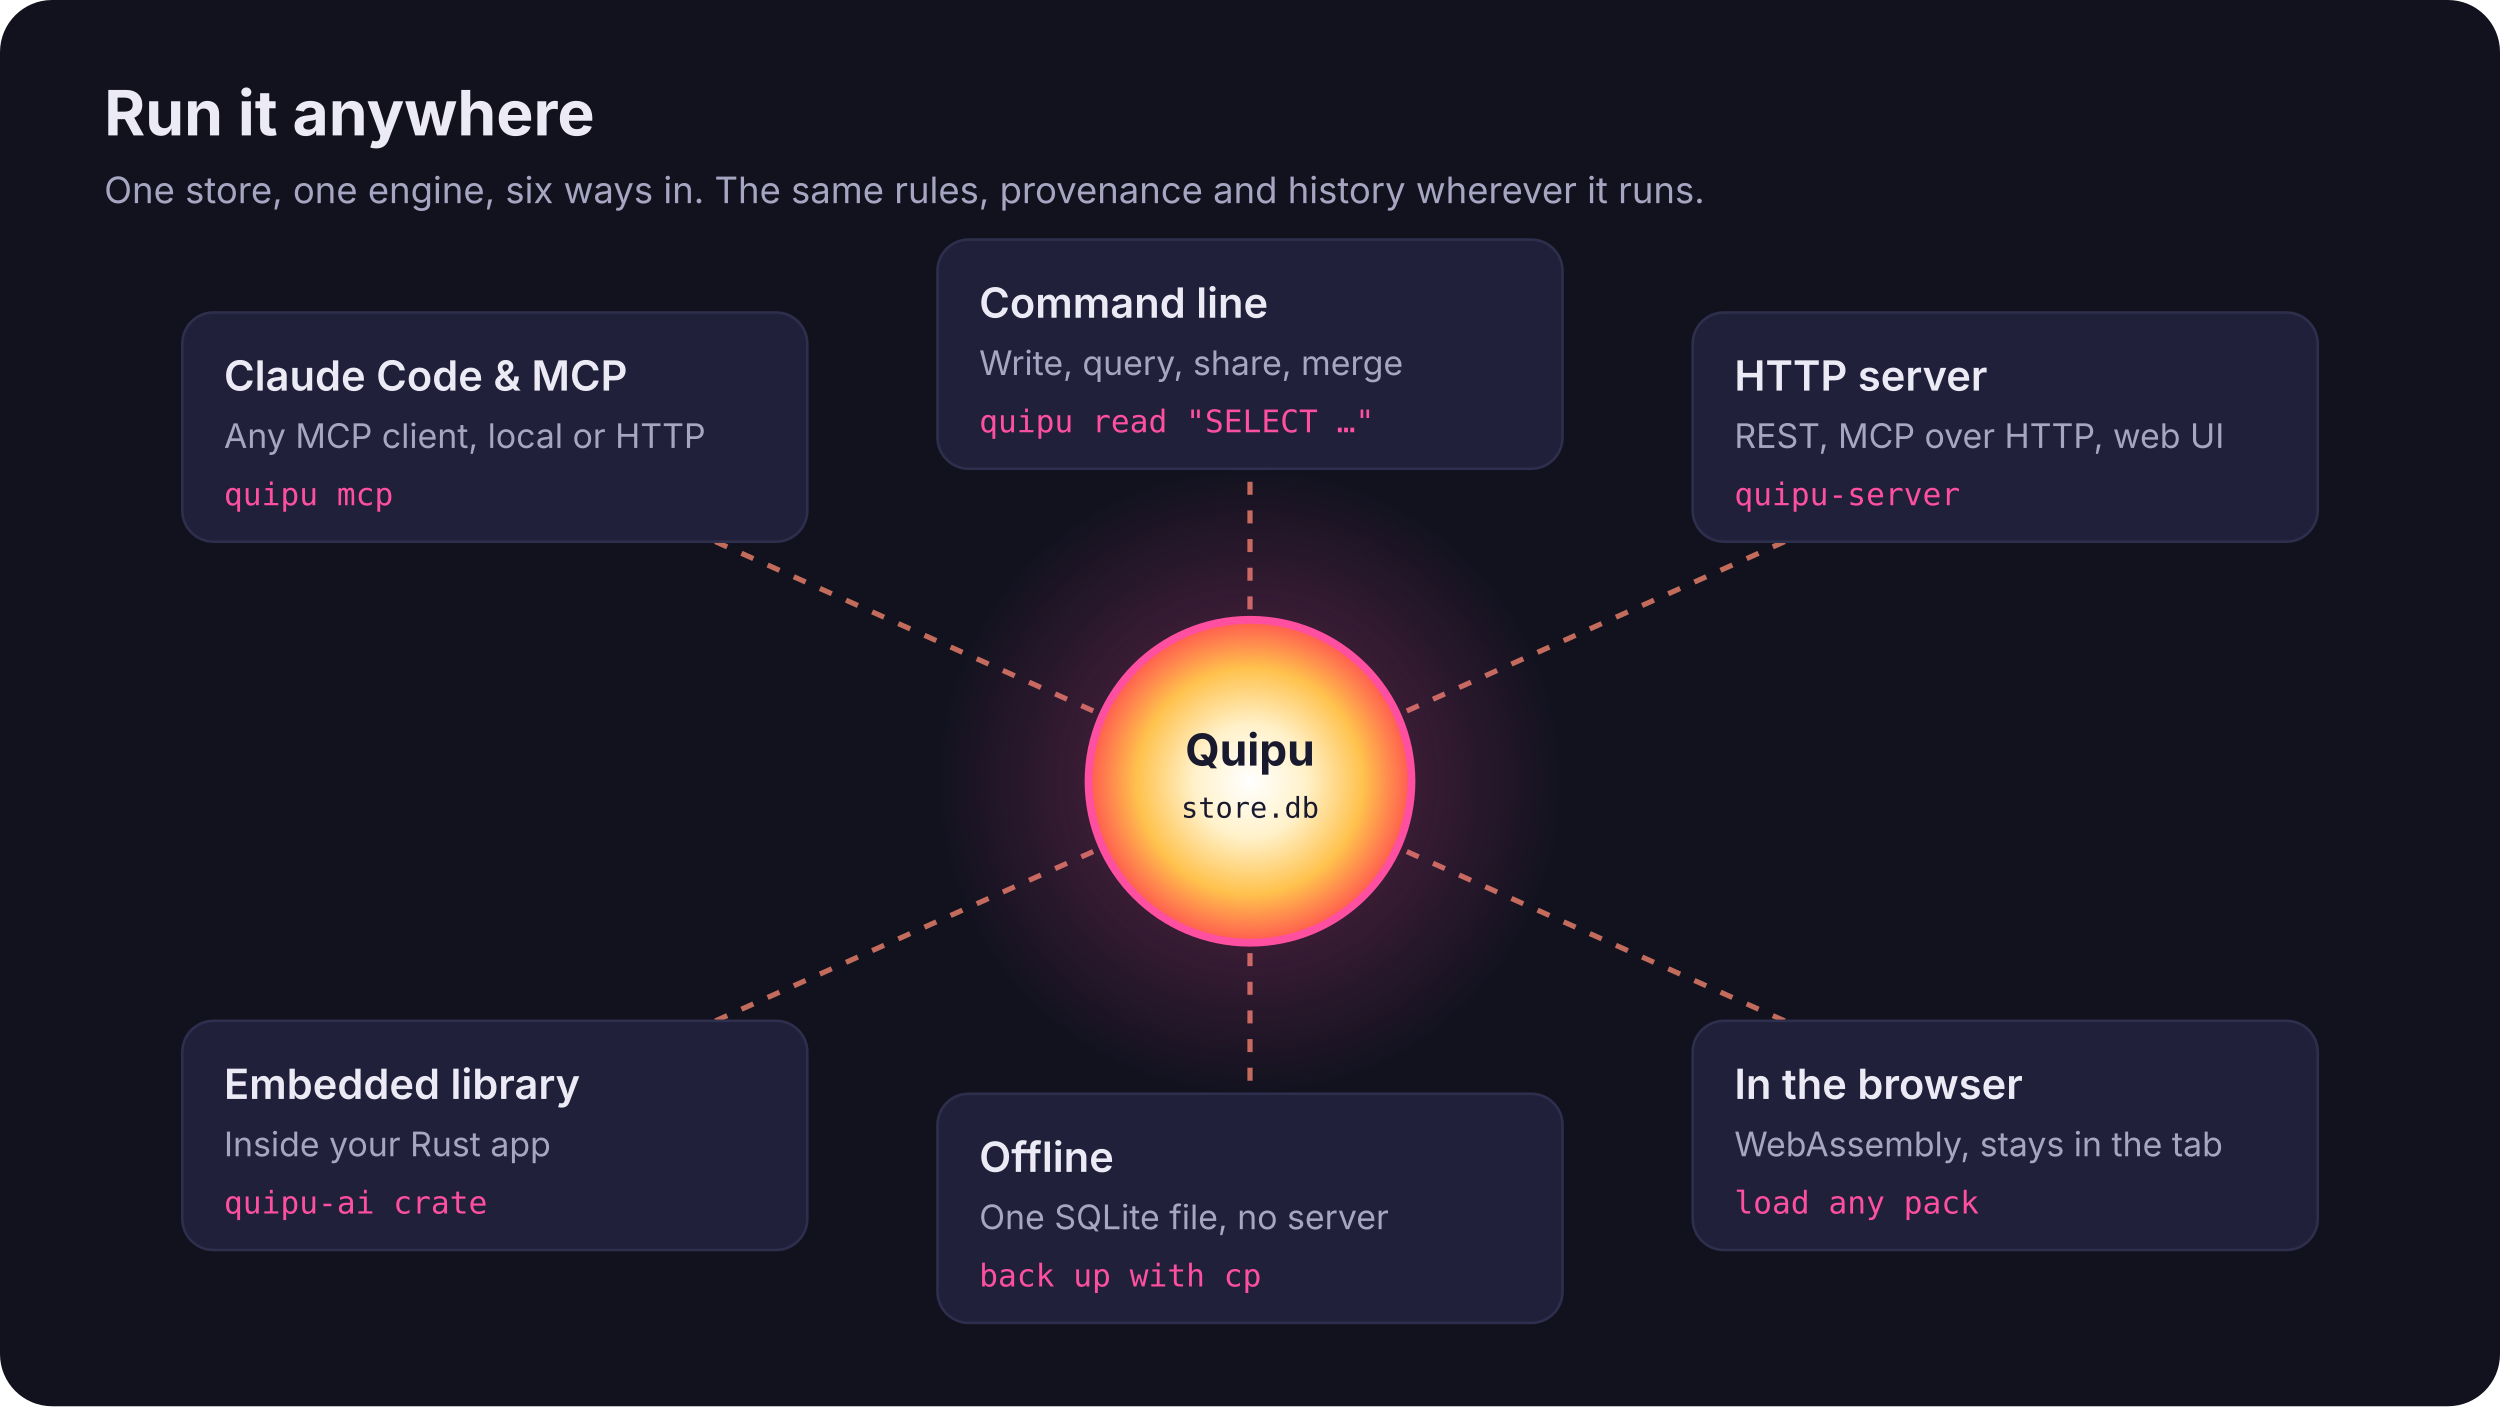
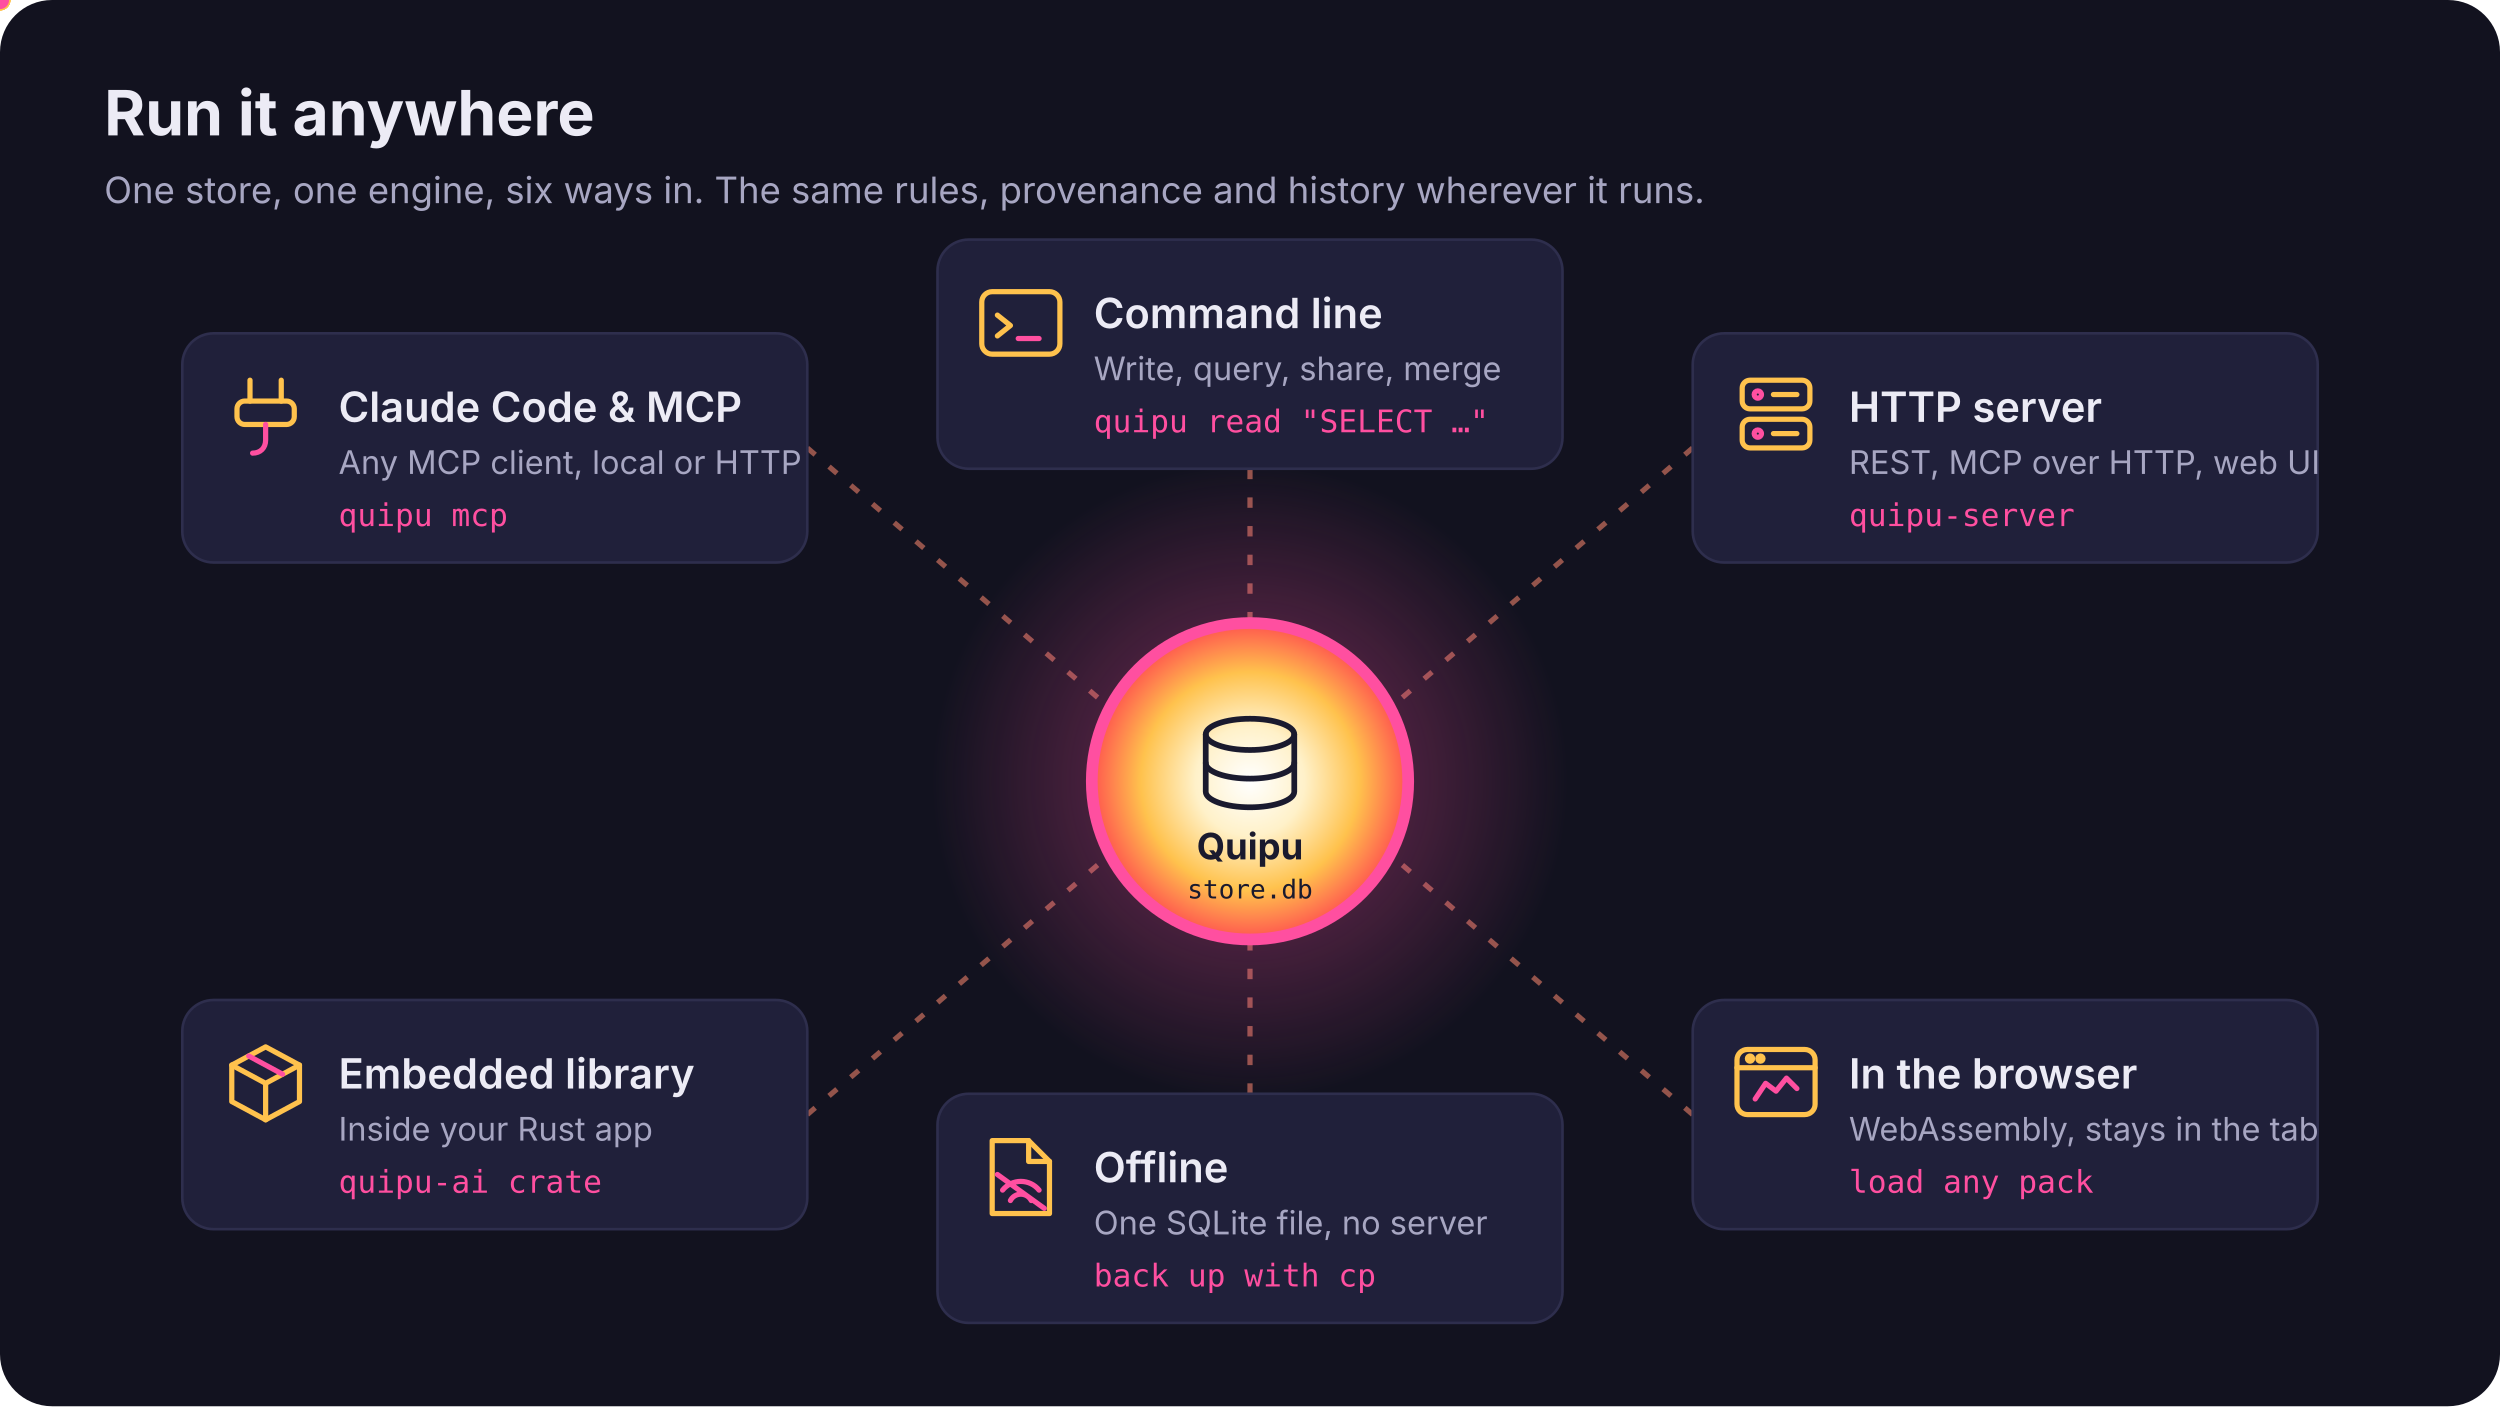
- <svg xmlns="http://www.w3.org/2000/svg" viewBox="0 0 960 540" role="img" aria-label="Quipu runs anywhere: one store file, six ways to use it. Claude Code and any MCP client through quipu mcp; the quipu command line; quipu-server over HTTP with REST, MCP and a web UI; the quipu-ai Rust library embedded in your app; fully offline as a single SQLite file; and in the browser through WebAssembly with no server.">
+ <svg xmlns="http://www.w3.org/2000/svg" viewBox="0 0 960 540" role="img" aria-label="Quipu runs anywhere: one store file, six ways to use it, with data flowing between each surface and the store. Claude Code and any MCP client through quipu mcp; the quipu command line; quipu-server over HTTP with REST, MCP and a web UI; the quipu-ai Rust library embedded in your app; fully offline as a single SQLite file; and in the browser through WebAssembly with no server.">
+   <style>
+     .t{font-family:Inter,Segoe UI,Helvetica,Arial,sans-serif}
+     .m{font-family:JetBrains Mono,Menlo,Consolas,monospace}
+     .ico{fill:none;stroke:#ffc24d;stroke-width:2;stroke-linecap:round;stroke-linejoin:round}
+     .ico .p{stroke:#ff4fa0}
+     .wire{stroke:#ff8a70;stroke-width:2;stroke-dasharray:4 7;fill:none;opacity:.55;animation:flow 1.6s linear infinite}
+     .glow{transform-origin:480px 300px;animation:breathe 3.2s ease-in-out infinite}
+     .ring{transform-origin:480px 300px;animation:ripple 3.2s ease-out infinite}
+     .card{fill:#20203a;stroke:#2e2e4d}
+     @keyframes flow{to{stroke-dashoffset:-22}}
+     @keyframes breathe{0%,100%{opacity:.75;transform:scale(1)}50%{opacity:1;transform:scale(1.08)}}
+     @keyframes ripple{0%{opacity:.6;transform:scale(1)}100%{opacity:0;transform:scale(1.9)}}
+     @media (prefers-reduced-motion: reduce){.wire,.glow,.ring{animation:none}.dot{display:none}}
+   </style>
  <defs>
    <radialGradient id="core" cx="50%" cy="50%" r="50%">
      <stop offset="0%" stop-color="#FFFFFF" />
      <stop offset="35%" stop-color="#FFF1C9" />
      <stop offset="70%" stop-color="#FFC24D" />
      <stop offset="100%" stop-color="#FF5A4E" />
    </radialGradient>
    <radialGradient id="bloom" cx="50%" cy="50%" r="50%">
-       <stop offset="0%" stop-color="#FF4FA0" stop-opacity=".35" />
+       <stop offset="0%" stop-color="#FF4FA0" stop-opacity=".45" />
      <stop offset="100%" stop-color="#FF4FA0" stop-opacity="0" />
    </radialGradient>
-     <linearGradient id="edge" x1="0" x2="1">
-       <stop offset="0" stop-color="#FFC24D" />
-       <stop offset="1" stop-color="#FF4FA0" />
-     </linearGradient>
+     <path id="w1" d="M310 172 L424 270" />
+     <path id="w2" d="M480 180 L480 238" />
+     <path id="w3" d="M650 172 L536 270" />
+     <path id="w4" d="M310 428 L424 330" />
+     <path id="w5" d="M480 420 L480 362" />
+     <path id="w6" d="M650 428 L536 330" />
  </defs>
  <rect width="960" height="540" rx="20" fill="#12121f" />
-   <text x="40" y="52" fill="#ecebf5" font-family="Inter,Segoe UI,Helvetica,Arial,sans-serif" font-size="24" font-weight="700">Run it anywhere</text>
-   <text x="40" y="78" fill="#a7a6c2" font-family="Inter,Segoe UI,Helvetica,Arial,sans-serif" font-size="14">One store, one engine, six ways in. The same rules, provenance and history wherever it runs.</text>
-   <g stroke="#ff8a70" stroke-width="2" stroke-dasharray="5 6" fill="none" opacity=".75">
-     <line x1="480" y1="300" x2="190" y2="170" />
-     <line x1="480" y1="300" x2="480" y2="150" />
-     <line x1="480" y1="300" x2="770" y2="170" />
-     <line x1="480" y1="300" x2="190" y2="430" />
-     <line x1="480" y1="300" x2="480" y2="455" />
-     <line x1="480" y1="300" x2="770" y2="430" />
+   <text class="t" x="40" y="52" fill="#ecebf5" font-size="24" font-weight="700">Run it anywhere</text>
+   <text class="t" x="40" y="78" fill="#a7a6c2" font-size="14">One store, one engine, six ways in. The same rules, provenance and history wherever it runs.</text>
+   <g>
+     <use href="#w1" class="wire" />
+     <use href="#w2" class="wire" />
+     <use href="#w3" class="wire" />
+     <use href="#w4" class="wire" />
+     <use href="#w5" class="wire" />
+     <use href="#w6" class="wire" />
  </g>
-   <circle cx="480" cy="300" r="120" fill="url(#bloom)" />
-   <circle cx="480" cy="300" r="62" fill="url(#core)" stroke="#FF4FA0" stroke-width="3" />
-   <text x="480" y="294" text-anchor="middle" fill="#1a1a2e" font-family="Inter,Segoe UI,Helvetica,Arial,sans-serif" font-size="17" font-weight="700">Quipu</text>
-   <text x="480" y="314" text-anchor="middle" fill="#1a1a2e" font-family="JetBrains Mono,Menlo,Consolas,monospace" font-size="11">store.db</text>
-   <g font-family="Inter,Segoe UI,Helvetica,Arial,sans-serif">
-     <g transform="translate(70,120)">
-       <rect width="240" height="88" rx="12" fill="#20203a" stroke="#2e2e4d" />
-       <text x="16" y="30" fill="#ecebf5" font-size="16" font-weight="600">Claude Code &amp; MCP</text>
-       <text x="16" y="52" fill="#a7a6c2" font-size="13">Any MCP client, local or HTTP</text>
-       <text x="16" y="74" fill="#ff4fa0" font-family="JetBrains Mono,Menlo,Consolas,monospace" font-size="12">quipu mcp</text>
+   <g class="dot">
+     <circle r="4" fill="#ffc24d">
+       <animateMotion dur="2.4s" repeatCount="indefinite" begin="0s">
+         <mpath href="#w1" />
+       </animateMotion>
+     </circle>
+     <circle r="3.5" fill="#ff4fa0">
+       <animateMotion dur="2.4s" repeatCount="indefinite" begin="-1.2s" keyPoints="1;0" keyTimes="0;1" calcMode="linear">
+         <mpath href="#w1" />
+       </animateMotion>
+     </circle>
+     <circle r="4" fill="#ffc24d">
+       <animateMotion dur="2.0s" repeatCount="indefinite" begin="-.4s">
+         <mpath href="#w2" />
+       </animateMotion>
+     </circle>
+     <circle r="3.5" fill="#ff4fa0">
+       <animateMotion dur="2.0s" repeatCount="indefinite" begin="-1.4s" keyPoints="1;0" keyTimes="0;1" calcMode="linear">
+         <mpath href="#w2" />
+       </animateMotion>
+     </circle>
+     <circle r="4" fill="#ffc24d">
+       <animateMotion dur="2.6s" repeatCount="indefinite" begin="-.8s">
+         <mpath href="#w3" />
+       </animateMotion>
+     </circle>
+     <circle r="3.5" fill="#ff4fa0">
+       <animateMotion dur="2.6s" repeatCount="indefinite" begin="-2.1s" keyPoints="1;0" keyTimes="0;1" calcMode="linear">
+         <mpath href="#w3" />
+       </animateMotion>
+     </circle>
+     <circle r="4" fill="#ffc24d">
+       <animateMotion dur="2.2s" repeatCount="indefinite" begin="-.2s">
+         <mpath href="#w4" />
+       </animateMotion>
+     </circle>
+     <circle r="3.5" fill="#ff4fa0">
+       <animateMotion dur="2.2s" repeatCount="indefinite" begin="-1.3s" keyPoints="1;0" keyTimes="0;1" calcMode="linear">
+         <mpath href="#w4" />
+       </animateMotion>
+     </circle>
+     <circle r="4" fill="#ffc24d">
+       <animateMotion dur="1.9s" repeatCount="indefinite" begin="-.6s">
+         <mpath href="#w5" />
+       </animateMotion>
+     </circle>
+     <circle r="3.5" fill="#ff4fa0">
+       <animateMotion dur="1.9s" repeatCount="indefinite" begin="-1.55s" keyPoints="1;0" keyTimes="0;1" calcMode="linear">
+         <mpath href="#w5" />
+       </animateMotion>
+     </circle>
+     <circle r="4" fill="#ffc24d">
+       <animateMotion dur="2.5s" repeatCount="indefinite" begin="-1s">
+         <mpath href="#w6" />
+       </animateMotion>
+     </circle>
+     <circle r="3.5" fill="#ff4fa0">
+       <animateMotion dur="2.5s" repeatCount="indefinite" begin="-2.25s" keyPoints="1;0" keyTimes="0;1" calcMode="linear">
+         <mpath href="#w6" />
+       </animateMotion>
+     </circle>
+   </g>
+   <circle cx="480" cy="300" r="62" fill="none" stroke="#ff4fa0" stroke-width="2" class="ring" />
+   <circle cx="480" cy="300" r="122" fill="url(#bloom)" class="glow" />
+   <circle cx="480" cy="300" r="60" fill="url(#core)" stroke="#FF4FA0" stroke-width="3" />
+   <g fill="none" stroke="#1a1a2e" stroke-width="2.2" stroke-linecap="round">
+     <ellipse cx="480" cy="282" rx="17" ry="6" />
+     <path d="M463 282 v22 c0 3.3 7.6 6 17 6 s17-2.7 17-6 v-22" />
+     <path d="M463 293 c0 3.3 7.6 6 17 6 s17-2.7 17-6" />
+   </g>
+   <text class="t" x="480" y="330" text-anchor="middle" fill="#1a1a2e" font-size="14" font-weight="700">Quipu</text>
+   <text class="m" x="480" y="345" text-anchor="middle" fill="#1a1a2e" font-size="10">store.db</text>
+   <g class="t">
+     <g transform="translate(70,128)">
+       <rect class="card" width="240" height="88" rx="12" />
+       <g class="ico" transform="translate(16,16)">
+         <path d="M10 2 v8 M22 2 v8" />
+         <rect x="5" y="10" width="22" height="9" rx="3" />
+         <path class="p" d="M16 19 v6 c0 3 -2 5 -5 5" />
+       </g>
+       <text x="60" y="34" fill="#ecebf5" font-size="16" font-weight="600">Claude Code &amp; MCP</text>
+       <text x="60" y="54" fill="#a7a6c2" font-size="12.5">Any MCP client, local or HTTP</text>
+       <text class="m" x="60" y="74" fill="#ff4fa0" font-size="12">quipu mcp</text>
    </g>
    <g transform="translate(360,92)">
-       <rect width="240" height="88" rx="12" fill="#20203a" stroke="#2e2e4d" />
-       <text x="16" y="30" fill="#ecebf5" font-size="16" font-weight="600">Command line</text>
-       <text x="16" y="52" fill="#a7a6c2" font-size="13">Write, query, share, merge</text>
-       <text x="16" y="74" fill="#ff4fa0" font-family="JetBrains Mono,Menlo,Consolas,monospace" font-size="12">quipu read "SELECT …"</text>
+       <rect class="card" width="240" height="88" rx="12" />
+       <g class="ico" transform="translate(16,18)">
+         <rect x="1" y="2" width="30" height="24" rx="4" />
+         <path d="M7 11 l5 4 -5 4" />
+         <path class="p" d="M15 20 h8">
+           <animate attributeName="opacity" values="1;0;1" dur="1.1s" repeatCount="indefinite" />
+         </path>
+       </g>
+       <text x="60" y="34" fill="#ecebf5" font-size="16" font-weight="600">Command line</text>
+       <text x="60" y="54" fill="#a7a6c2" font-size="12.5">Write, query, share, merge</text>
+       <text class="m" x="60" y="74" fill="#ff4fa0" font-size="12">quipu read "SELECT …"</text>
    </g>
-     <g transform="translate(650,120)">
-       <rect width="240" height="88" rx="12" fill="#20203a" stroke="#2e2e4d" />
-       <text x="16" y="30" fill="#ecebf5" font-size="16" font-weight="600">HTTP server</text>
-       <text x="16" y="52" fill="#a7a6c2" font-size="13">REST, MCP over HTTP, web UI</text>
-       <text x="16" y="74" fill="#ff4fa0" font-family="JetBrains Mono,Menlo,Consolas,monospace" font-size="12">quipu-server</text>
+     <g transform="translate(650,128)">
+       <rect class="card" width="240" height="88" rx="12" />
+       <g class="ico" transform="translate(16,16)">
+         <rect x="3" y="2" width="26" height="11" rx="3" />
+         <rect x="3" y="17" width="26" height="11" rx="3" />
+         <circle class="p" cx="9" cy="7.5" r="1.4">
+           <animate attributeName="opacity" values="1;.2;1" dur="1.4s" repeatCount="indefinite" />
+         </circle>
+         <circle class="p" cx="9" cy="22.5" r="1.4">
+           <animate attributeName="opacity" values=".2;1;.2" dur="1.4s" repeatCount="indefinite" />
+         </circle>
+         <path d="M15 7.5 h9 M15 22.5 h9" />
+       </g>
+       <text x="60" y="34" fill="#ecebf5" font-size="16" font-weight="600">HTTP server</text>
+       <text x="60" y="54" fill="#a7a6c2" font-size="12.5">REST, MCP over HTTP, web UI</text>
+       <text class="m" x="60" y="74" fill="#ff4fa0" font-size="12">quipu-server</text>
    </g>
-     <g transform="translate(70,392)">
-       <rect width="240" height="88" rx="12" fill="#20203a" stroke="#2e2e4d" />
-       <text x="16" y="30" fill="#ecebf5" font-size="16" font-weight="600">Embedded library</text>
-       <text x="16" y="52" fill="#a7a6c2" font-size="13">Inside your Rust app</text>
-       <text x="16" y="74" fill="#ff4fa0" font-family="JetBrains Mono,Menlo,Consolas,monospace" font-size="12">quipu-ai crate</text>
+     <g transform="translate(70,384)">
+       <rect class="card" width="240" height="88" rx="12" />
+       <g class="ico" transform="translate(16,16)">
+         <path d="M16 2 L29 9 V23 L16 30 L3 23 V9 Z" />
+         <path d="M3 9 L16 16 L29 9 M16 16 V30" />
+         <path class="p" d="M9.5 5.5 L22.5 12.5" />
+       </g>
+       <text x="60" y="34" fill="#ecebf5" font-size="16" font-weight="600">Embedded library</text>
+       <text x="60" y="54" fill="#a7a6c2" font-size="12.5">Inside your Rust app</text>
+       <text class="m" x="60" y="74" fill="#ff4fa0" font-size="12">quipu-ai crate</text>
    </g>
    <g transform="translate(360,420)">
-       <rect width="240" height="88" rx="12" fill="#20203a" stroke="#2e2e4d" />
-       <text x="16" y="30" fill="#ecebf5" font-size="16" font-weight="600">Offline</text>
-       <text x="16" y="52" fill="#a7a6c2" font-size="13">One SQLite file, no server</text>
-       <text x="16" y="74" fill="#ff4fa0" font-family="JetBrains Mono,Menlo,Consolas,monospace" font-size="12">back up with cp</text>
+       <rect class="card" width="240" height="88" rx="12" />
+       <g class="ico" transform="translate(16,16)">
+         <path d="M5 2 h14 l8 8 v20 h-22 z" />
+         <path d="M19 2 v8 h8" />
+         <path class="p" d="M9 21 a9 9 0 0 1 14 0 M12 25 a4.5 4.5 0 0 1 8 0 M7 15 L25 28" />
+       </g>
+       <text x="60" y="34" fill="#ecebf5" font-size="16" font-weight="600">Offline</text>
+       <text x="60" y="54" fill="#a7a6c2" font-size="12.5">One SQLite file, no server</text>
+       <text class="m" x="60" y="74" fill="#ff4fa0" font-size="12">back up with cp</text>
    </g>
-     <g transform="translate(650,392)">
-       <rect width="240" height="88" rx="12" fill="#20203a" stroke="#2e2e4d" />
-       <text x="16" y="30" fill="#ecebf5" font-size="16" font-weight="600">In the browser</text>
-       <text x="16" y="52" fill="#a7a6c2" font-size="13">WebAssembly, stays in the tab</text>
-       <text x="16" y="74" fill="#ff4fa0" font-family="JetBrains Mono,Menlo,Consolas,monospace" font-size="12">load any pack</text>
+     <g transform="translate(650,384)">
+       <rect class="card" width="240" height="88" rx="12" />
+       <g class="ico" transform="translate(16,16)">
+         <rect x="1" y="3" width="30" height="25" rx="4" />
+         <path d="M1 10 h30" />
+         <circle cx="6" cy="6.5" r="1" />
+         <circle cx="10" cy="6.5" r="1" />
+         <path class="p" d="M8 22 l4 -6 4 3 4 -5 4 4" />
+       </g>
+       <text x="60" y="34" fill="#ecebf5" font-size="16" font-weight="600">In the browser</text>
+       <text x="60" y="54" fill="#a7a6c2" font-size="12.5">WebAssembly, stays in the tab</text>
+       <text class="m" x="60" y="74" fill="#ff4fa0" font-size="12">load any pack</text>
    </g>
  </g>
</svg>
